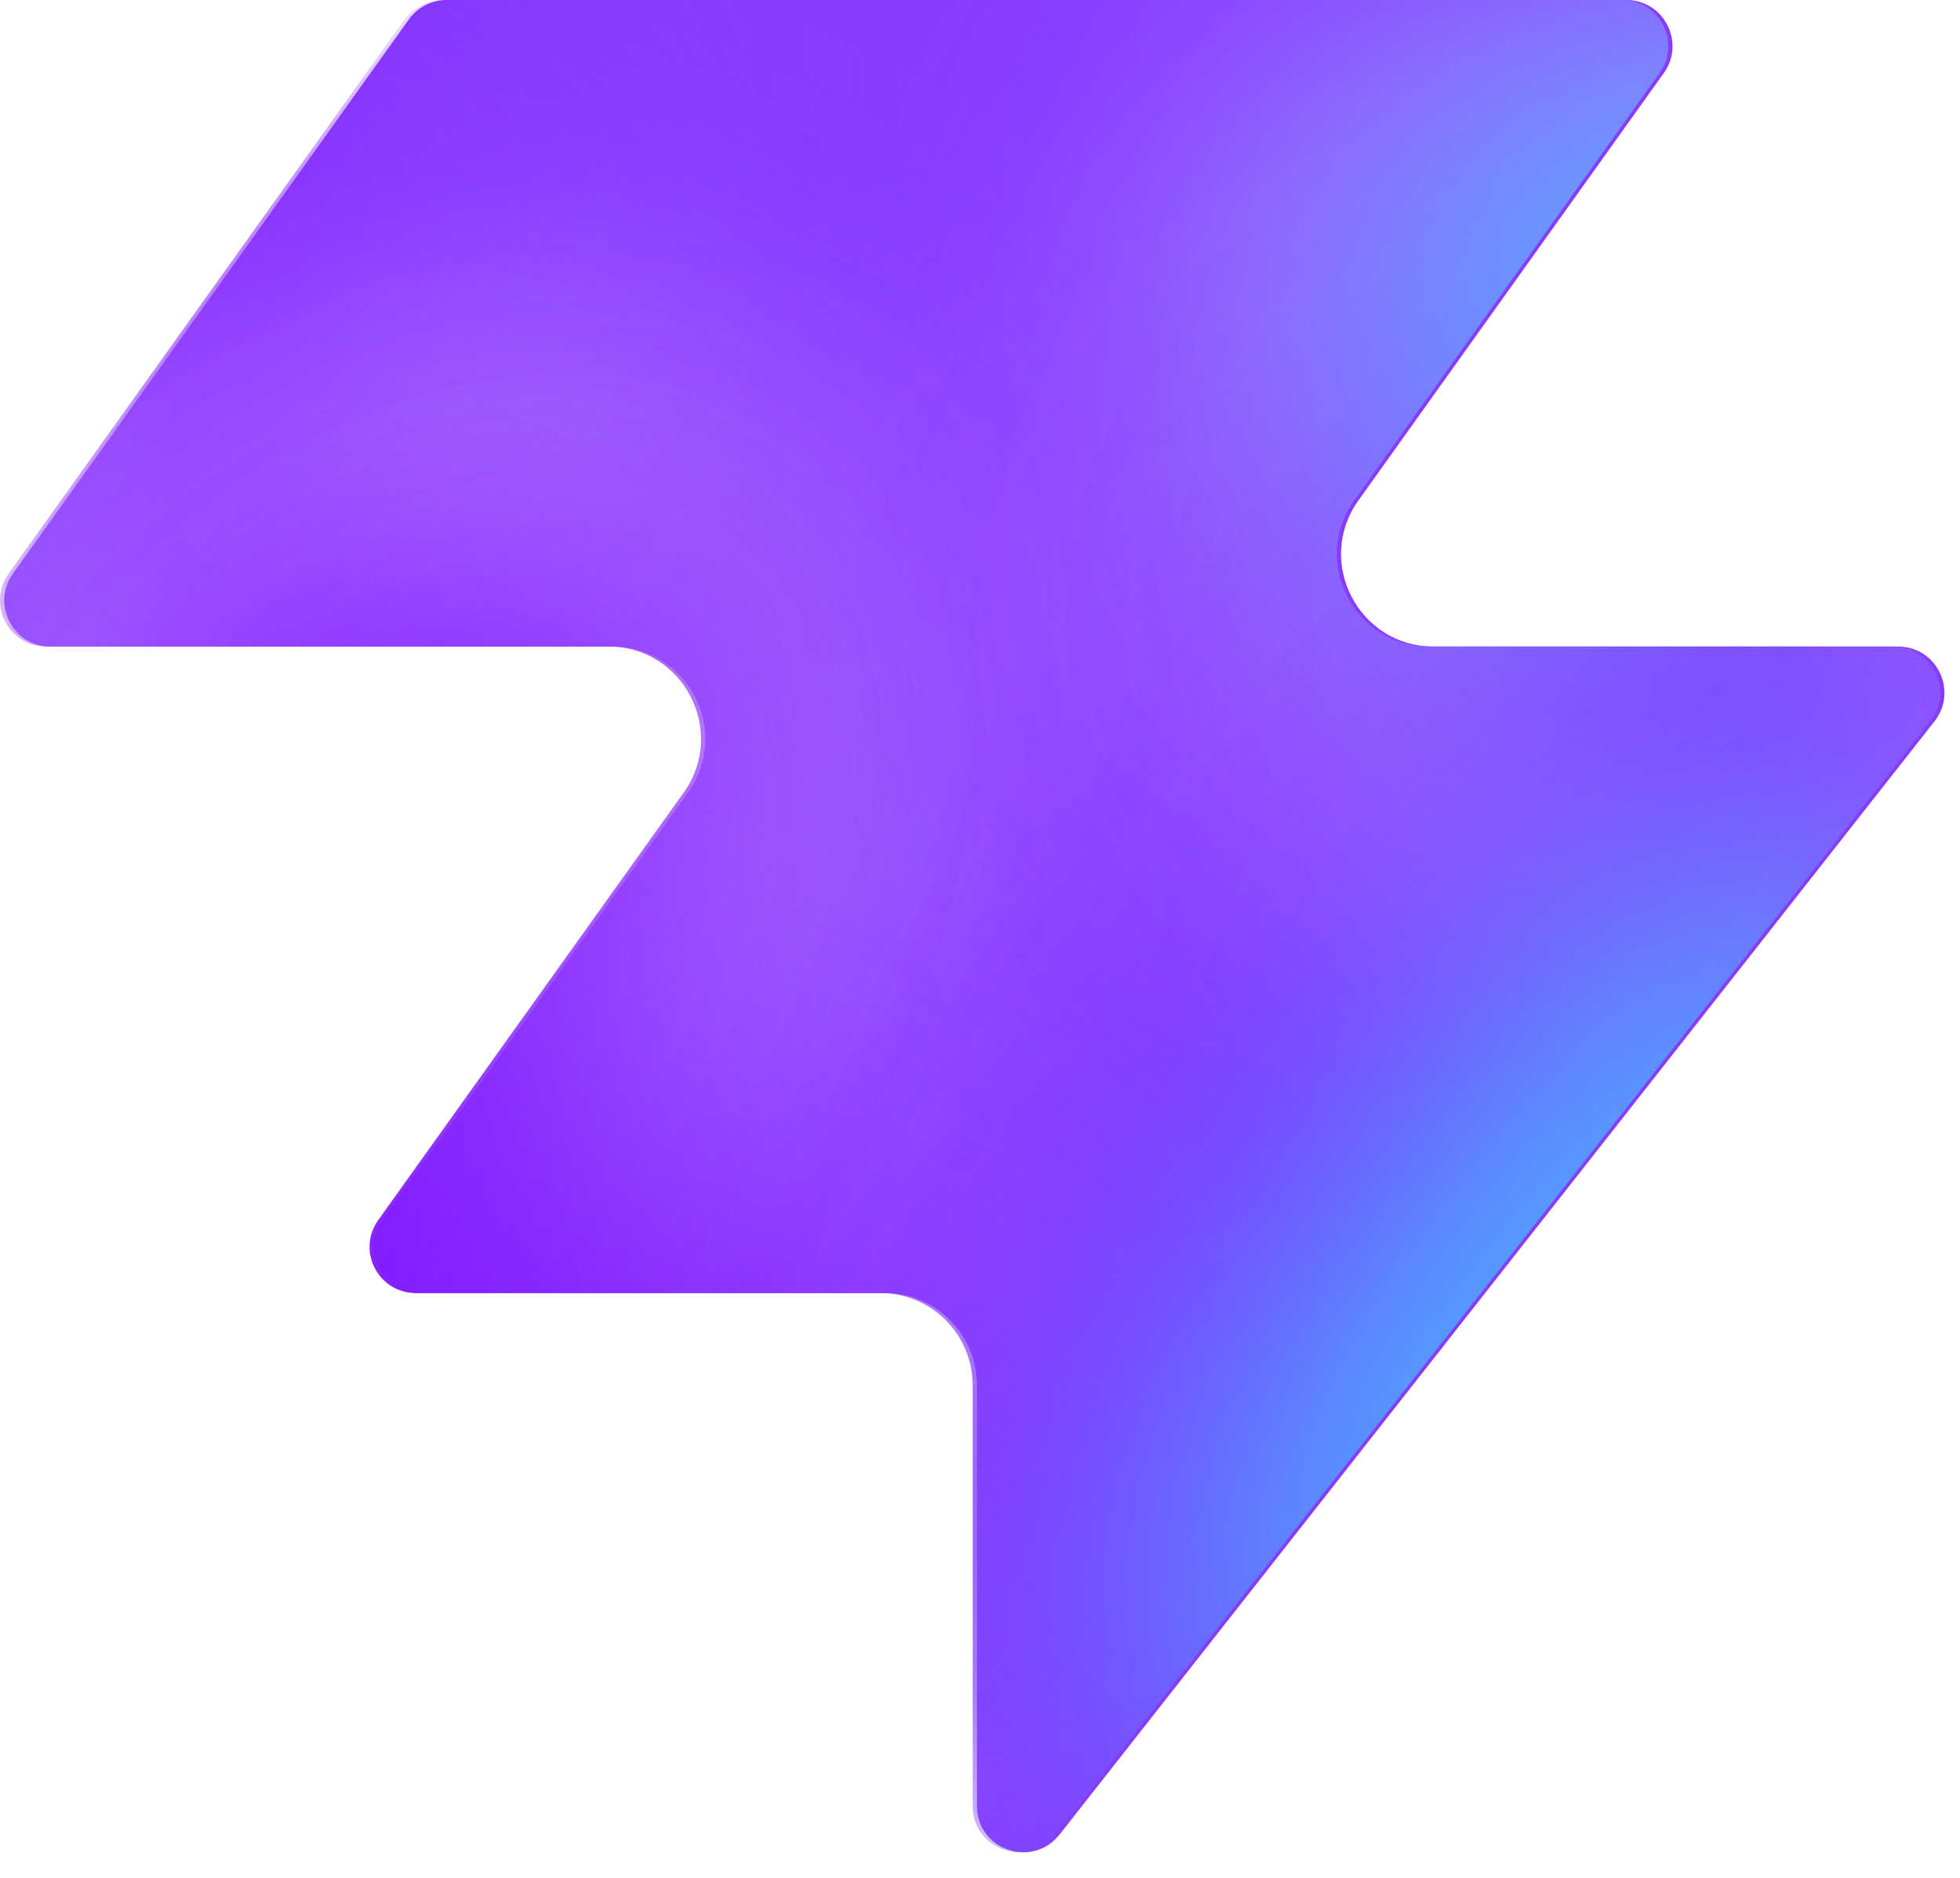
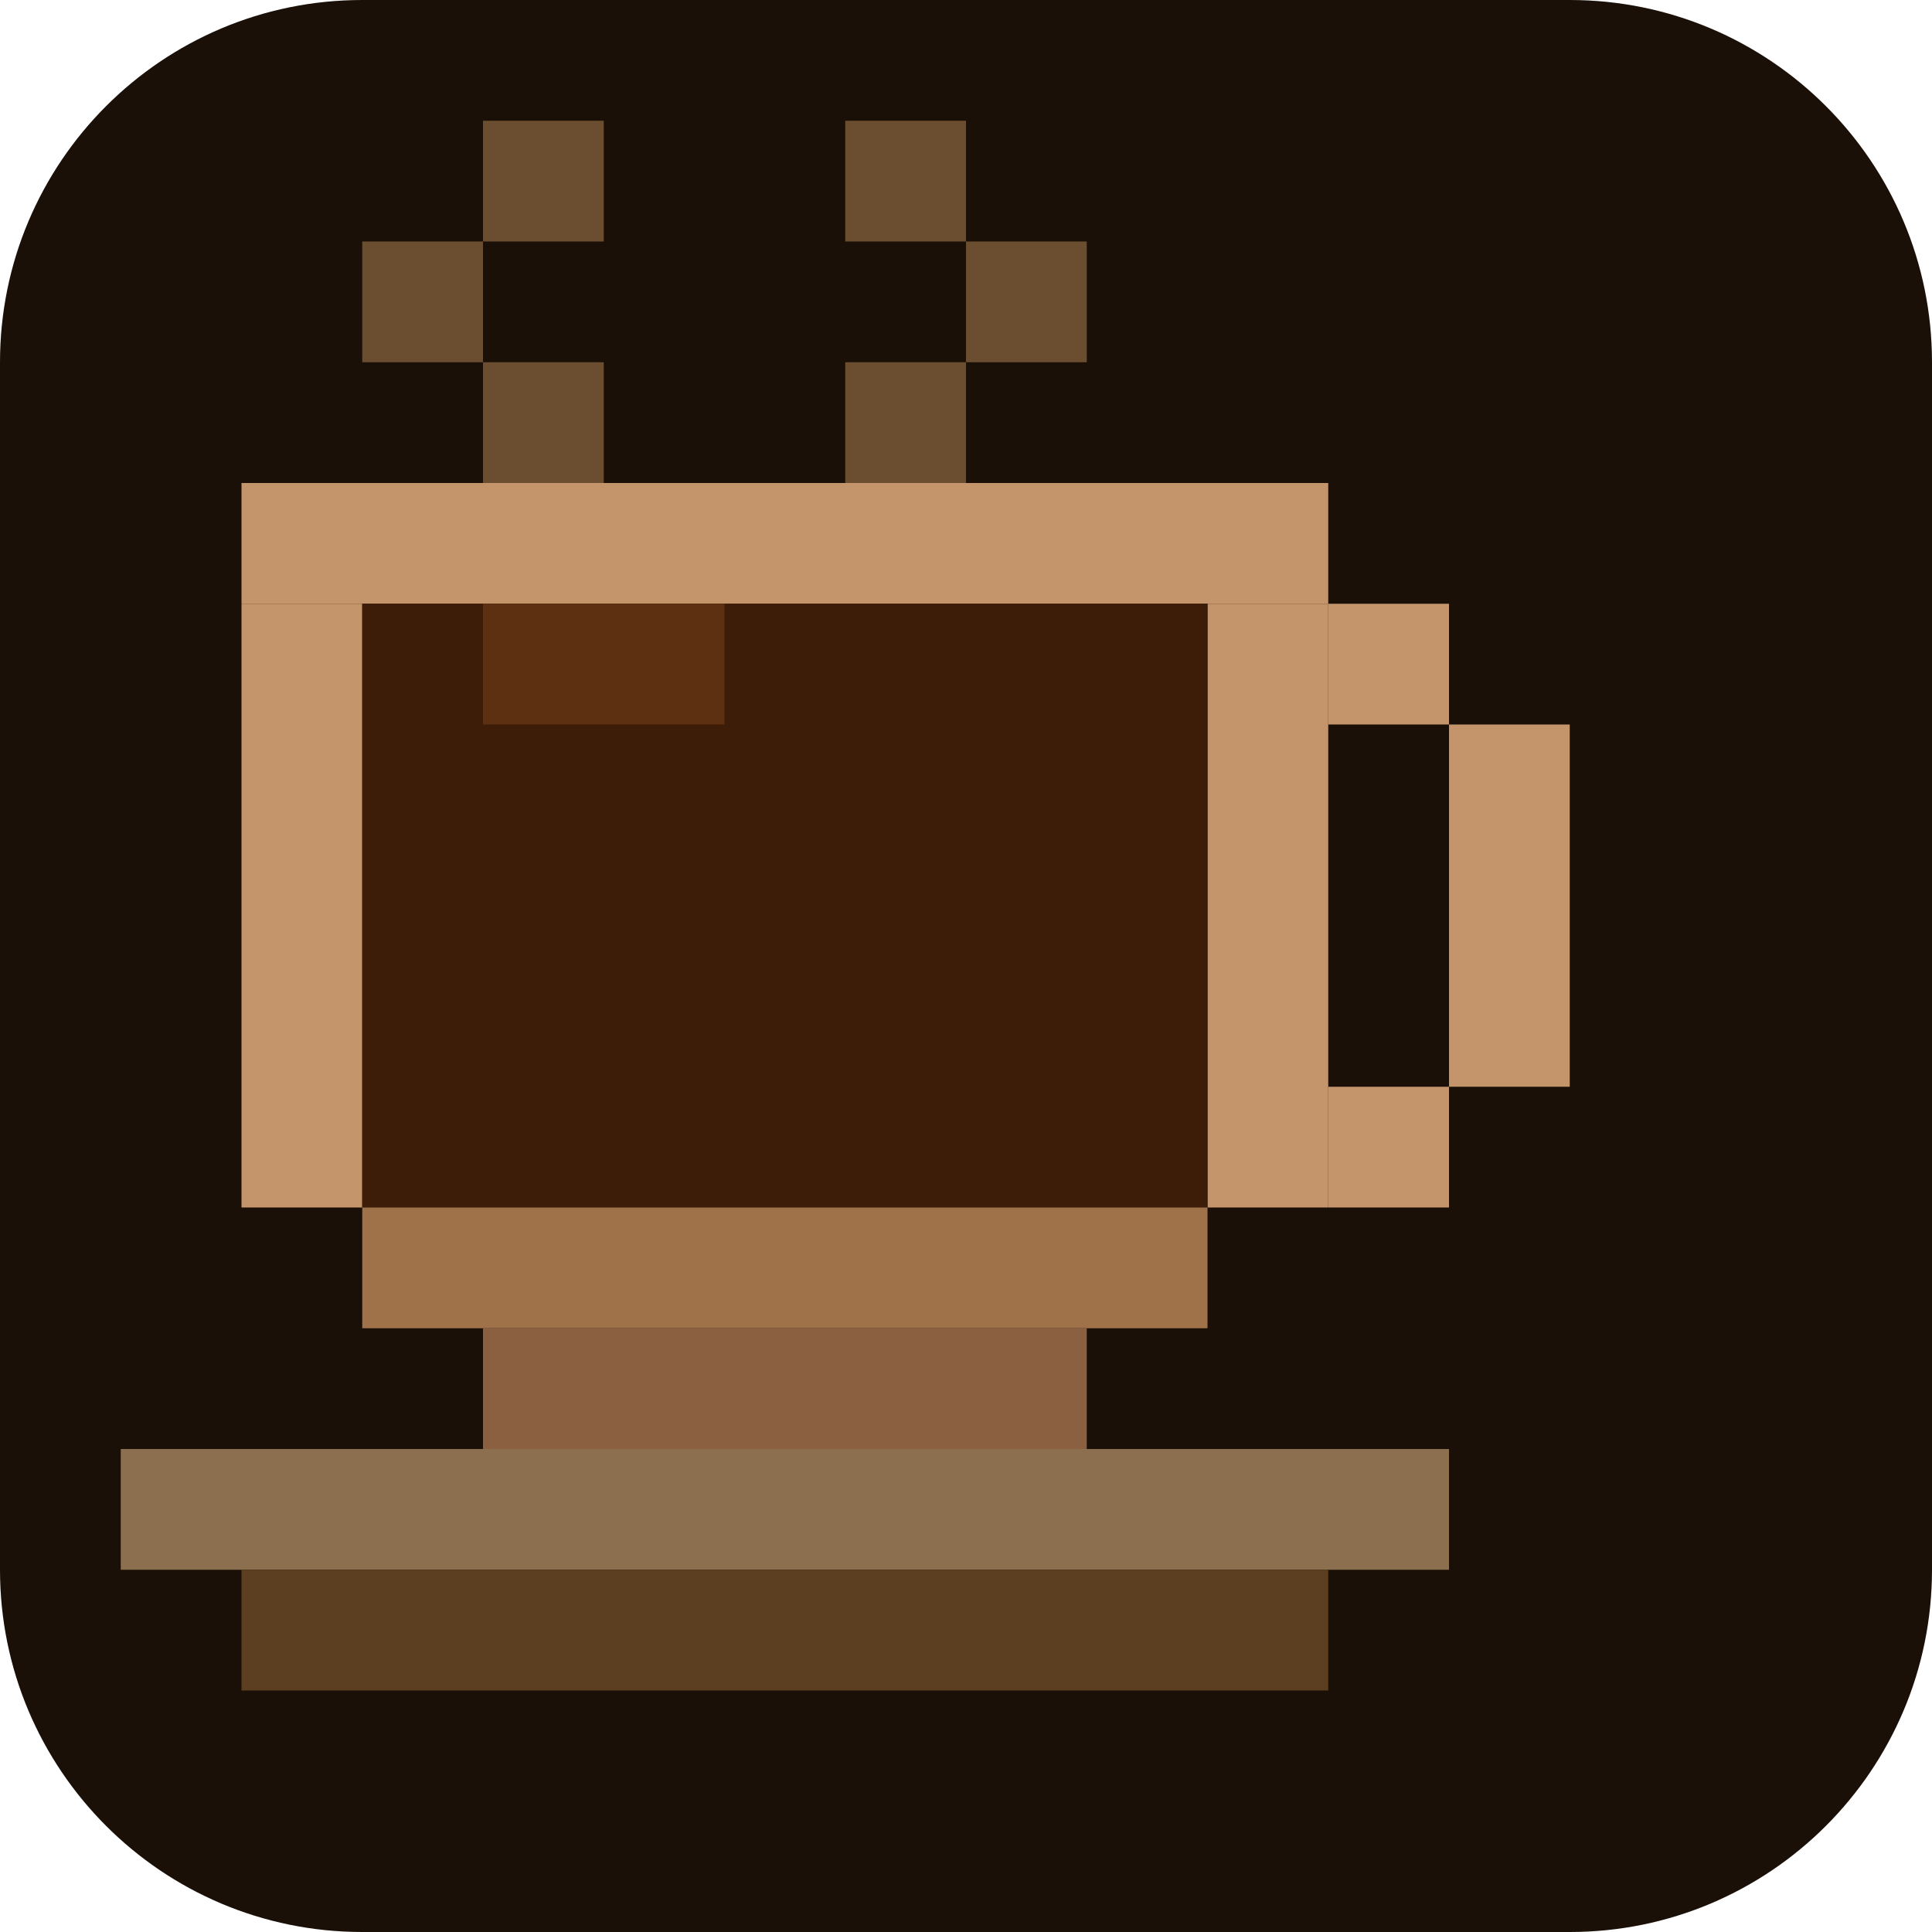
- <svg xmlns="http://www.w3.org/2000/svg" width="48" height="46" fill="none" viewBox="0 0 48 46">
-   <path fill="#863bff" d="M25.946 44.938c-.664.845-2.021.375-2.021-.698V33.937a2.26 2.26 0 0 0-2.262-2.262H10.287c-.92 0-1.456-1.04-.92-1.788l7.48-10.471c1.07-1.497 0-3.578-1.842-3.578H1.237c-.92 0-1.456-1.04-.92-1.788L10.013.474c.214-.297.556-.474.92-.474h28.894c.92 0 1.456 1.04.92 1.788l-7.48 10.471c-1.07 1.498 0 3.579 1.842 3.579h11.377c.943 0 1.473 1.088.89 1.83L25.947 44.94z" style="fill:#863bff;fill:color(display-p3 .525 .23 1);fill-opacity:1" />
-   <mask id="a" width="48" height="46" x="0" y="0" maskUnits="userSpaceOnUse" style="mask-type:alpha">
-     <path fill="#000" d="M25.842 44.938c-.664.844-2.021.375-2.021-.698V33.937a2.26 2.26 0 0 0-2.262-2.262H10.183c-.92 0-1.456-1.04-.92-1.788l7.48-10.471c1.07-1.498 0-3.579-1.842-3.579H1.133c-.92 0-1.456-1.04-.92-1.787L9.91.473c.214-.297.556-.474.92-.474h28.894c.92 0 1.456 1.04.92 1.788l-7.48 10.471c-1.07 1.498 0 3.578 1.842 3.578h11.377c.943 0 1.473 1.088.89 1.832L25.843 44.94z" style="fill:#000;fill-opacity:1" />
-   </mask>
-   <g mask="url(#a)">
-     <g filter="url(#b)">
-       <ellipse cx="5.508" cy="14.704" fill="#ede6ff" rx="5.508" ry="14.704" style="fill:#ede6ff;fill:color(display-p3 .927 .903 1);fill-opacity:1" transform="matrix(.00324 1 1 -.00324 -4.47 31.516)" />
-     </g>
-     <g filter="url(#c)">
-       <ellipse cx="10.399" cy="29.851" fill="#ede6ff" rx="10.399" ry="29.851" style="fill:#ede6ff;fill:color(display-p3 .927 .903 1);fill-opacity:1" transform="matrix(.00324 1 1 -.00324 -39.328 7.883)" />
-     </g>
-     <g filter="url(#d)">
-       <ellipse cx="5.508" cy="30.487" fill="#7e14ff" rx="5.508" ry="30.487" style="fill:#7e14ff;fill:color(display-p3 .492 .077 1);fill-opacity:1" transform="rotate(89.814 -25.913 -14.639)scale(1 -1)" />
-     </g>
-     <g filter="url(#e)">
-       <ellipse cx="5.508" cy="30.599" fill="#7e14ff" rx="5.508" ry="30.599" style="fill:#7e14ff;fill:color(display-p3 .492 .077 1);fill-opacity:1" transform="rotate(89.814 -32.644 -3.334)scale(1 -1)" />
-     </g>
-     <g filter="url(#f)">
-       <ellipse cx="5.508" cy="30.599" fill="#7e14ff" rx="5.508" ry="30.599" style="fill:#7e14ff;fill:color(display-p3 .492 .077 1);fill-opacity:1" transform="matrix(.00324 1 1 -.00324 -34.34 30.47)" />
-     </g>
-     <g filter="url(#g)">
-       <ellipse cx="14.072" cy="22.078" fill="#ede6ff" rx="14.072" ry="22.078" style="fill:#ede6ff;fill:color(display-p3 .927 .903 1);fill-opacity:1" transform="rotate(93.35 24.506 48.493)scale(-1 1)" />
-     </g>
-     <g filter="url(#h)">
-       <ellipse cx="3.47" cy="21.501" fill="#7e14ff" rx="3.47" ry="21.501" style="fill:#7e14ff;fill:color(display-p3 .492 .077 1);fill-opacity:1" transform="rotate(89.009 28.708 47.59)scale(-1 1)" />
-     </g>
-     <g filter="url(#i)">
-       <ellipse cx="3.47" cy="21.501" fill="#7e14ff" rx="3.47" ry="21.501" style="fill:#7e14ff;fill:color(display-p3 .492 .077 1);fill-opacity:1" transform="rotate(89.009 28.708 47.59)scale(-1 1)" />
-     </g>
-     <g filter="url(#j)">
-       <ellipse cx=".387" cy="8.972" fill="#7e14ff" rx="4.407" ry="29.108" style="fill:#7e14ff;fill:color(display-p3 .492 .077 1);fill-opacity:1" transform="rotate(39.51 .387 8.972)" />
-     </g>
-     <g filter="url(#k)">
-       <ellipse cx="47.523" cy="-6.092" fill="#7e14ff" rx="4.407" ry="29.108" style="fill:#7e14ff;fill:color(display-p3 .492 .077 1);fill-opacity:1" transform="rotate(37.892 47.523 -6.092)" />
-     </g>
-     <g filter="url(#l)">
-       <ellipse cx="41.412" cy="6.333" fill="#47bfff" rx="5.971" ry="9.665" style="fill:#47bfff;fill:color(display-p3 .28 .748 1);fill-opacity:1" transform="rotate(37.892 41.412 6.333)" />
-     </g>
-     <g filter="url(#m)">
-       <ellipse cx="-1.879" cy="38.332" fill="#7e14ff" rx="4.407" ry="29.108" style="fill:#7e14ff;fill:color(display-p3 .492 .077 1);fill-opacity:1" transform="rotate(37.892 -1.88 38.332)" />
-     </g>
-     <g filter="url(#n)">
-       <ellipse cx="-1.879" cy="38.332" fill="#7e14ff" rx="4.407" ry="29.108" style="fill:#7e14ff;fill:color(display-p3 .492 .077 1);fill-opacity:1" transform="rotate(37.892 -1.88 38.332)" />
-     </g>
-     <g filter="url(#o)">
-       <ellipse cx="35.651" cy="29.907" fill="#7e14ff" rx="4.407" ry="29.108" style="fill:#7e14ff;fill:color(display-p3 .492 .077 1);fill-opacity:1" transform="rotate(37.892 35.651 29.907)" />
-     </g>
-     <g filter="url(#p)">
-       <ellipse cx="38.418" cy="32.4" fill="#47bfff" rx="5.971" ry="15.297" style="fill:#47bfff;fill:color(display-p3 .28 .748 1);fill-opacity:1" transform="rotate(37.892 38.418 32.4)" />
-     </g>
-   </g>
-   <defs>
-     <filter id="b" width="60.045" height="41.654" x="-19.77" y="16.149" color-interpolation-filters="sRGB" filterUnits="userSpaceOnUse">
-       <feFlood flood-opacity="0" result="BackgroundImageFix" />
-       <feBlend in="SourceGraphic" in2="BackgroundImageFix" result="shape" />
-       <feGaussianBlur result="effect1_foregroundBlur_2002_17158" stdDeviation="7.659" />
-     </filter>
-     <filter id="c" width="90.34" height="51.437" x="-54.613" y="-7.533" color-interpolation-filters="sRGB" filterUnits="userSpaceOnUse">
-       <feFlood flood-opacity="0" result="BackgroundImageFix" />
-       <feBlend in="SourceGraphic" in2="BackgroundImageFix" result="shape" />
-       <feGaussianBlur result="effect1_foregroundBlur_2002_17158" stdDeviation="7.659" />
-     </filter>
-     <filter id="d" width="79.355" height="29.4" x="-49.64" y="2.03" color-interpolation-filters="sRGB" filterUnits="userSpaceOnUse">
-       <feFlood flood-opacity="0" result="BackgroundImageFix" />
-       <feBlend in="SourceGraphic" in2="BackgroundImageFix" result="shape" />
-       <feGaussianBlur result="effect1_foregroundBlur_2002_17158" stdDeviation="4.596" />
-     </filter>
-     <filter id="e" width="79.579" height="29.4" x="-45.045" y="20.029" color-interpolation-filters="sRGB" filterUnits="userSpaceOnUse">
-       <feFlood flood-opacity="0" result="BackgroundImageFix" />
-       <feBlend in="SourceGraphic" in2="BackgroundImageFix" result="shape" />
-       <feGaussianBlur result="effect1_foregroundBlur_2002_17158" stdDeviation="4.596" />
-     </filter>
-     <filter id="f" width="79.579" height="29.4" x="-43.513" y="21.178" color-interpolation-filters="sRGB" filterUnits="userSpaceOnUse">
-       <feFlood flood-opacity="0" result="BackgroundImageFix" />
-       <feBlend in="SourceGraphic" in2="BackgroundImageFix" result="shape" />
-       <feGaussianBlur result="effect1_foregroundBlur_2002_17158" stdDeviation="4.596" />
-     </filter>
-     <filter id="g" width="74.749" height="58.852" x="15.756" y="-17.901" color-interpolation-filters="sRGB" filterUnits="userSpaceOnUse">
-       <feFlood flood-opacity="0" result="BackgroundImageFix" />
-       <feBlend in="SourceGraphic" in2="BackgroundImageFix" result="shape" />
-       <feGaussianBlur result="effect1_foregroundBlur_2002_17158" stdDeviation="7.659" />
-     </filter>
-     <filter id="h" width="61.377" height="25.362" x="23.548" y="2.284" color-interpolation-filters="sRGB" filterUnits="userSpaceOnUse">
-       <feFlood flood-opacity="0" result="BackgroundImageFix" />
-       <feBlend in="SourceGraphic" in2="BackgroundImageFix" result="shape" />
-       <feGaussianBlur result="effect1_foregroundBlur_2002_17158" stdDeviation="4.596" />
-     </filter>
-     <filter id="i" width="61.377" height="25.362" x="23.548" y="2.284" color-interpolation-filters="sRGB" filterUnits="userSpaceOnUse">
-       <feFlood flood-opacity="0" result="BackgroundImageFix" />
-       <feBlend in="SourceGraphic" in2="BackgroundImageFix" result="shape" />
-       <feGaussianBlur result="effect1_foregroundBlur_2002_17158" stdDeviation="4.596" />
-     </filter>
-     <filter id="j" width="56.045" height="63.649" x="-27.636" y="-22.853" color-interpolation-filters="sRGB" filterUnits="userSpaceOnUse">
-       <feFlood flood-opacity="0" result="BackgroundImageFix" />
-       <feBlend in="SourceGraphic" in2="BackgroundImageFix" result="shape" />
-       <feGaussianBlur result="effect1_foregroundBlur_2002_17158" stdDeviation="4.596" />
-     </filter>
-     <filter id="k" width="54.814" height="64.646" x="20.116" y="-38.415" color-interpolation-filters="sRGB" filterUnits="userSpaceOnUse">
-       <feFlood flood-opacity="0" result="BackgroundImageFix" />
-       <feBlend in="SourceGraphic" in2="BackgroundImageFix" result="shape" />
-       <feGaussianBlur result="effect1_foregroundBlur_2002_17158" stdDeviation="4.596" />
-     </filter>
-     <filter id="l" width="33.541" height="35.313" x="24.641" y="-11.323" color-interpolation-filters="sRGB" filterUnits="userSpaceOnUse">
-       <feFlood flood-opacity="0" result="BackgroundImageFix" />
-       <feBlend in="SourceGraphic" in2="BackgroundImageFix" result="shape" />
-       <feGaussianBlur result="effect1_foregroundBlur_2002_17158" stdDeviation="4.596" />
-     </filter>
-     <filter id="m" width="54.814" height="64.646" x="-29.286" y="6.009" color-interpolation-filters="sRGB" filterUnits="userSpaceOnUse">
-       <feFlood flood-opacity="0" result="BackgroundImageFix" />
-       <feBlend in="SourceGraphic" in2="BackgroundImageFix" result="shape" />
-       <feGaussianBlur result="effect1_foregroundBlur_2002_17158" stdDeviation="4.596" />
-     </filter>
-     <filter id="n" width="54.814" height="64.646" x="-29.286" y="6.009" color-interpolation-filters="sRGB" filterUnits="userSpaceOnUse">
-       <feFlood flood-opacity="0" result="BackgroundImageFix" />
-       <feBlend in="SourceGraphic" in2="BackgroundImageFix" result="shape" />
-       <feGaussianBlur result="effect1_foregroundBlur_2002_17158" stdDeviation="4.596" />
-     </filter>
-     <filter id="o" width="54.814" height="64.646" x="8.244" y="-2.416" color-interpolation-filters="sRGB" filterUnits="userSpaceOnUse">
-       <feFlood flood-opacity="0" result="BackgroundImageFix" />
-       <feBlend in="SourceGraphic" in2="BackgroundImageFix" result="shape" />
-       <feGaussianBlur result="effect1_foregroundBlur_2002_17158" stdDeviation="4.596" />
-     </filter>
-     <filter id="p" width="39.409" height="43.623" x="18.713" y="10.588" color-interpolation-filters="sRGB" filterUnits="userSpaceOnUse">
-       <feFlood flood-opacity="0" result="BackgroundImageFix" />
-       <feBlend in="SourceGraphic" in2="BackgroundImageFix" result="shape" />
-       <feGaussianBlur result="effect1_foregroundBlur_2002_17158" stdDeviation="4.596" />
-     </filter>
-   </defs>
+ <svg xmlns="http://www.w3.org/2000/svg" viewBox="0 0 16 16">
+   <rect width="16" height="16" rx="3" fill="#1A1008" />
+   <rect x="4" y="1" width="1" height="1" fill="#6B4E30" />
+   <rect x="3" y="2" width="1" height="1" fill="#6B4E30" />
+   <rect x="4" y="3" width="1" height="1" fill="#6B4E30" />
+   <rect x="7" y="1" width="1" height="1" fill="#6B4E30" />
+   <rect x="8" y="2" width="1" height="1" fill="#6B4E30" />
+   <rect x="7" y="3" width="1" height="1" fill="#6B4E30" />
+   <rect x="2" y="4" width="9" height="1" fill="#C4956A" />
+   <rect x="2" y="5" width="1" height="5" fill="#C4956A" />
+   <rect x="10" y="5" width="1" height="5" fill="#C4956A" />
+   <rect x="3" y="5" width="7" height="5" fill="#3D1C08" />
+   <rect x="4" y="5" width="2" height="1" fill="#5C3010" />
+   <rect x="11" y="5" width="1" height="1" fill="#C4956A" />
+   <rect x="12" y="6" width="1" height="3" fill="#C4956A" />
+   <rect x="11" y="9" width="1" height="1" fill="#C4956A" />
+   <rect x="3" y="10" width="7" height="1" fill="#A0724A" />
+   <rect x="4" y="11" width="5" height="1" fill="#8B6040" />
+   <rect x="1" y="12" width="11" height="1" fill="#8B6F4E" />
+   <rect x="2" y="13" width="9" height="1" fill="#5C3F20" />
</svg>
